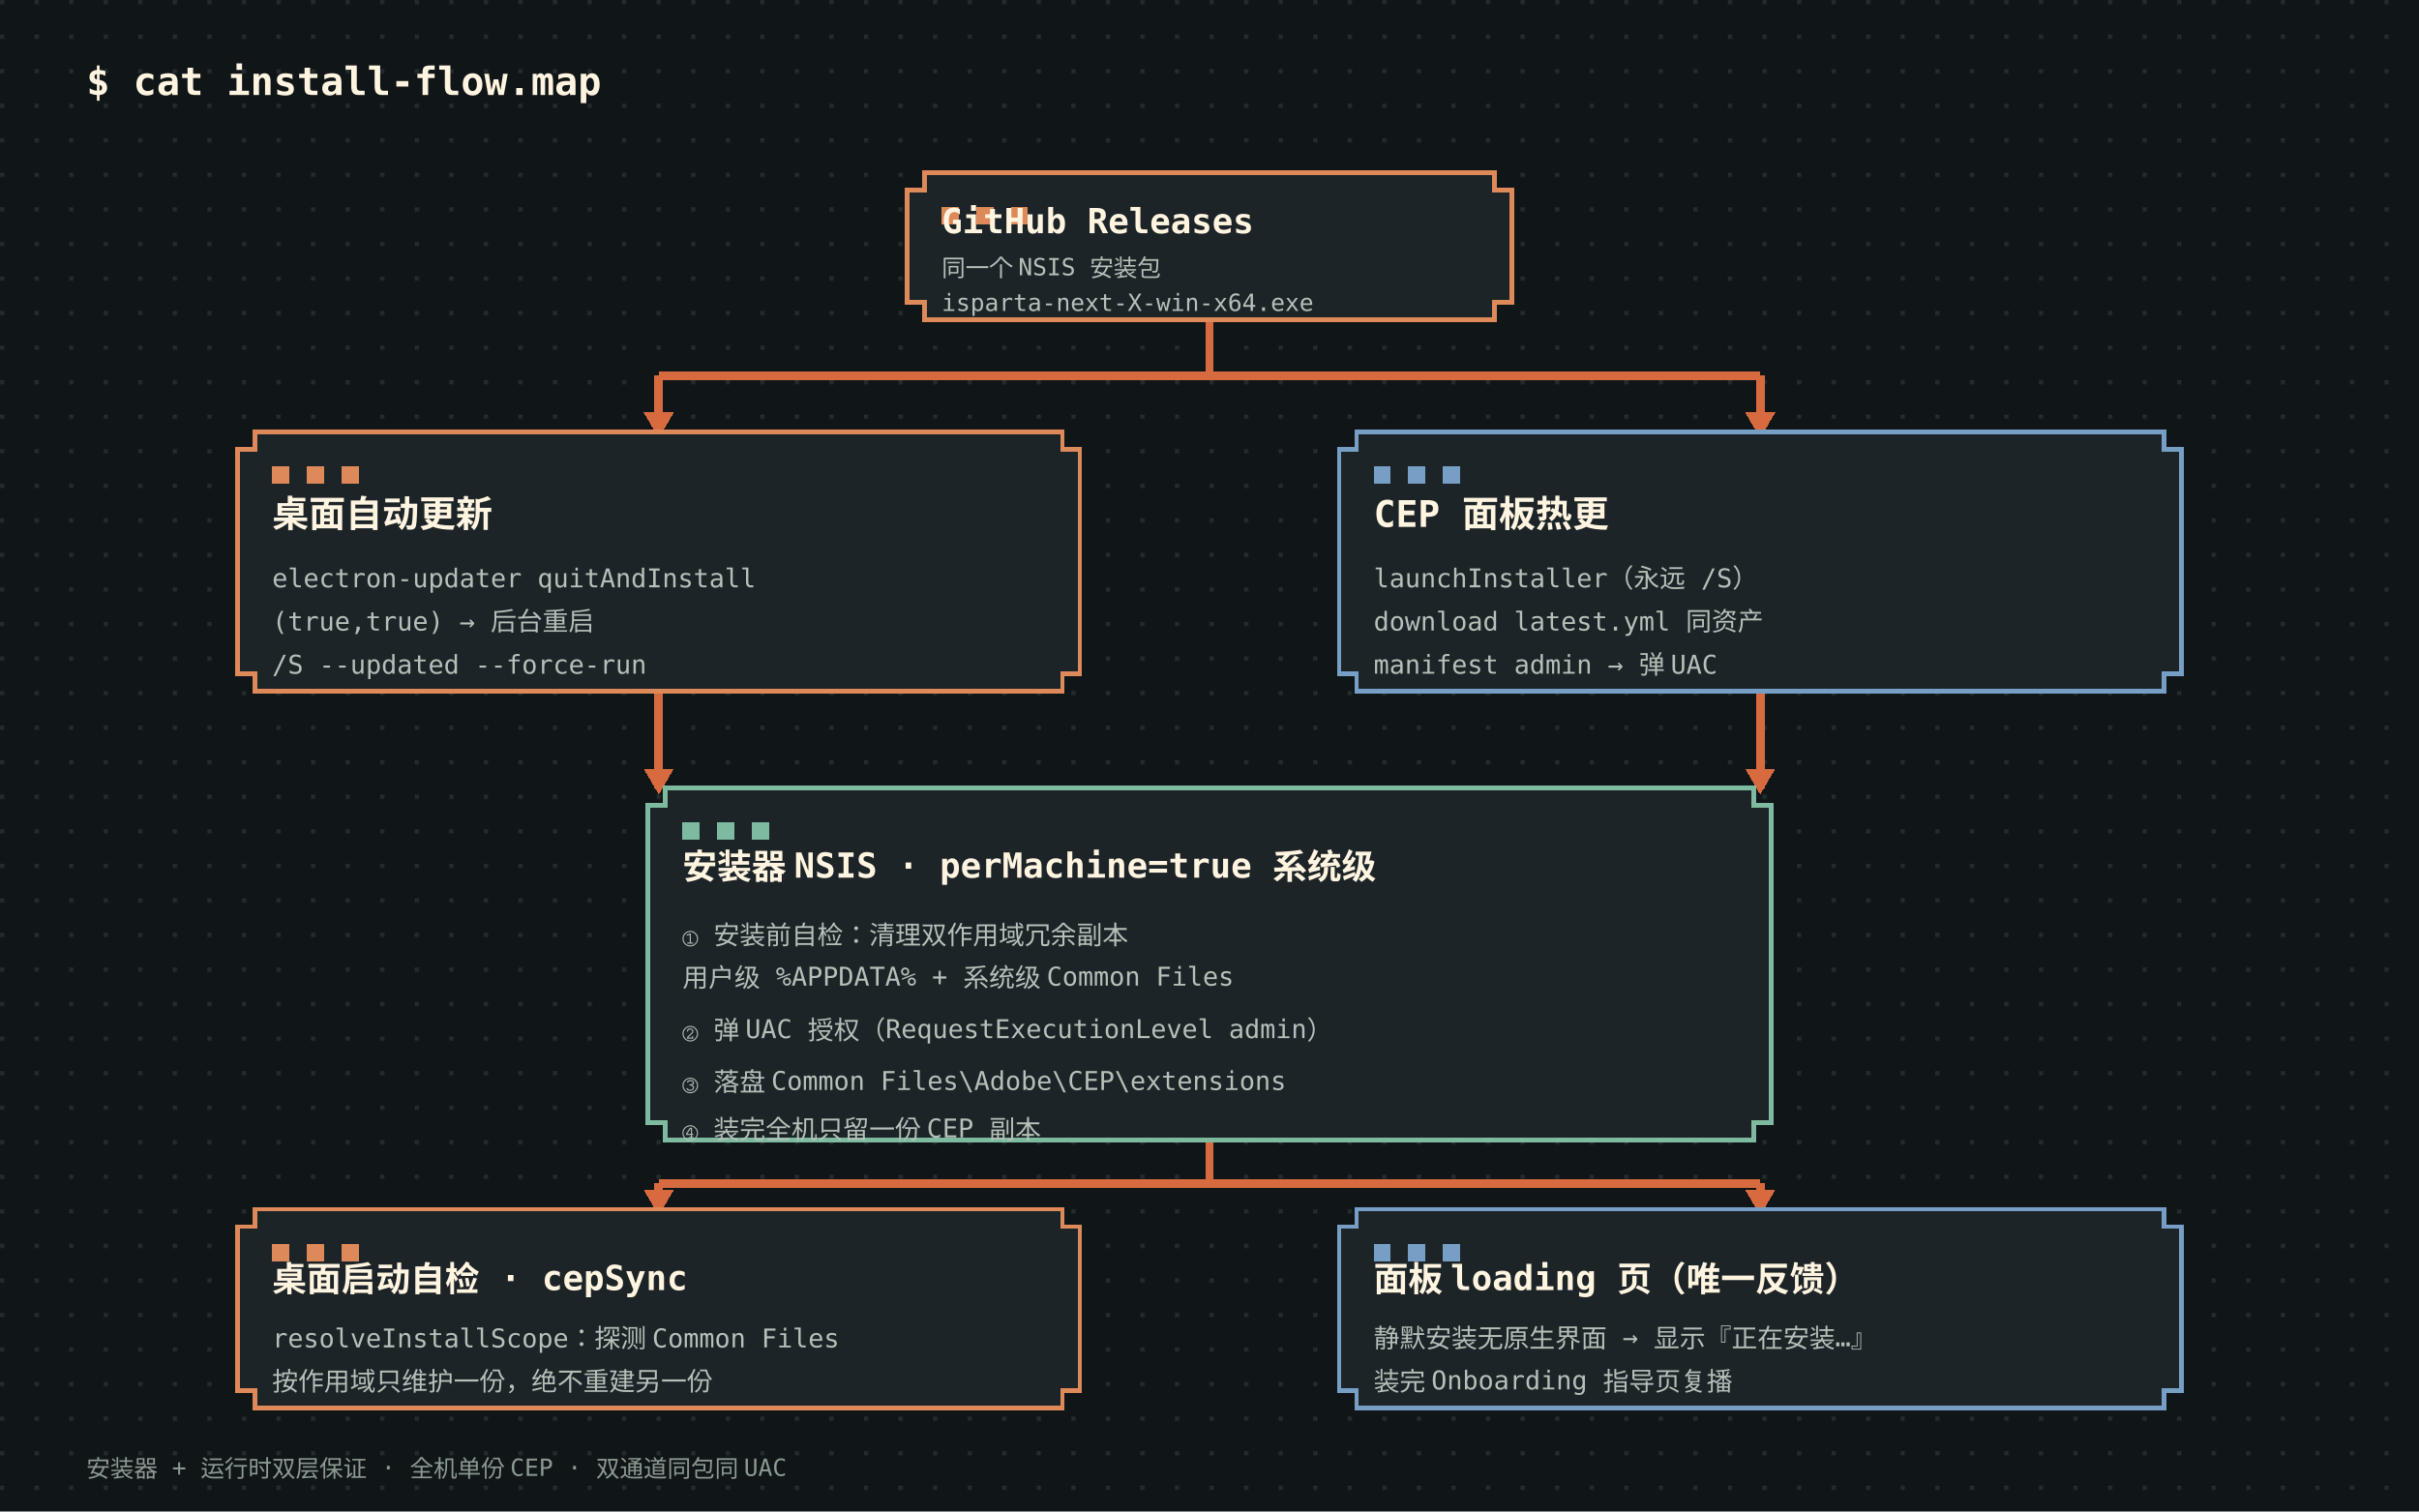
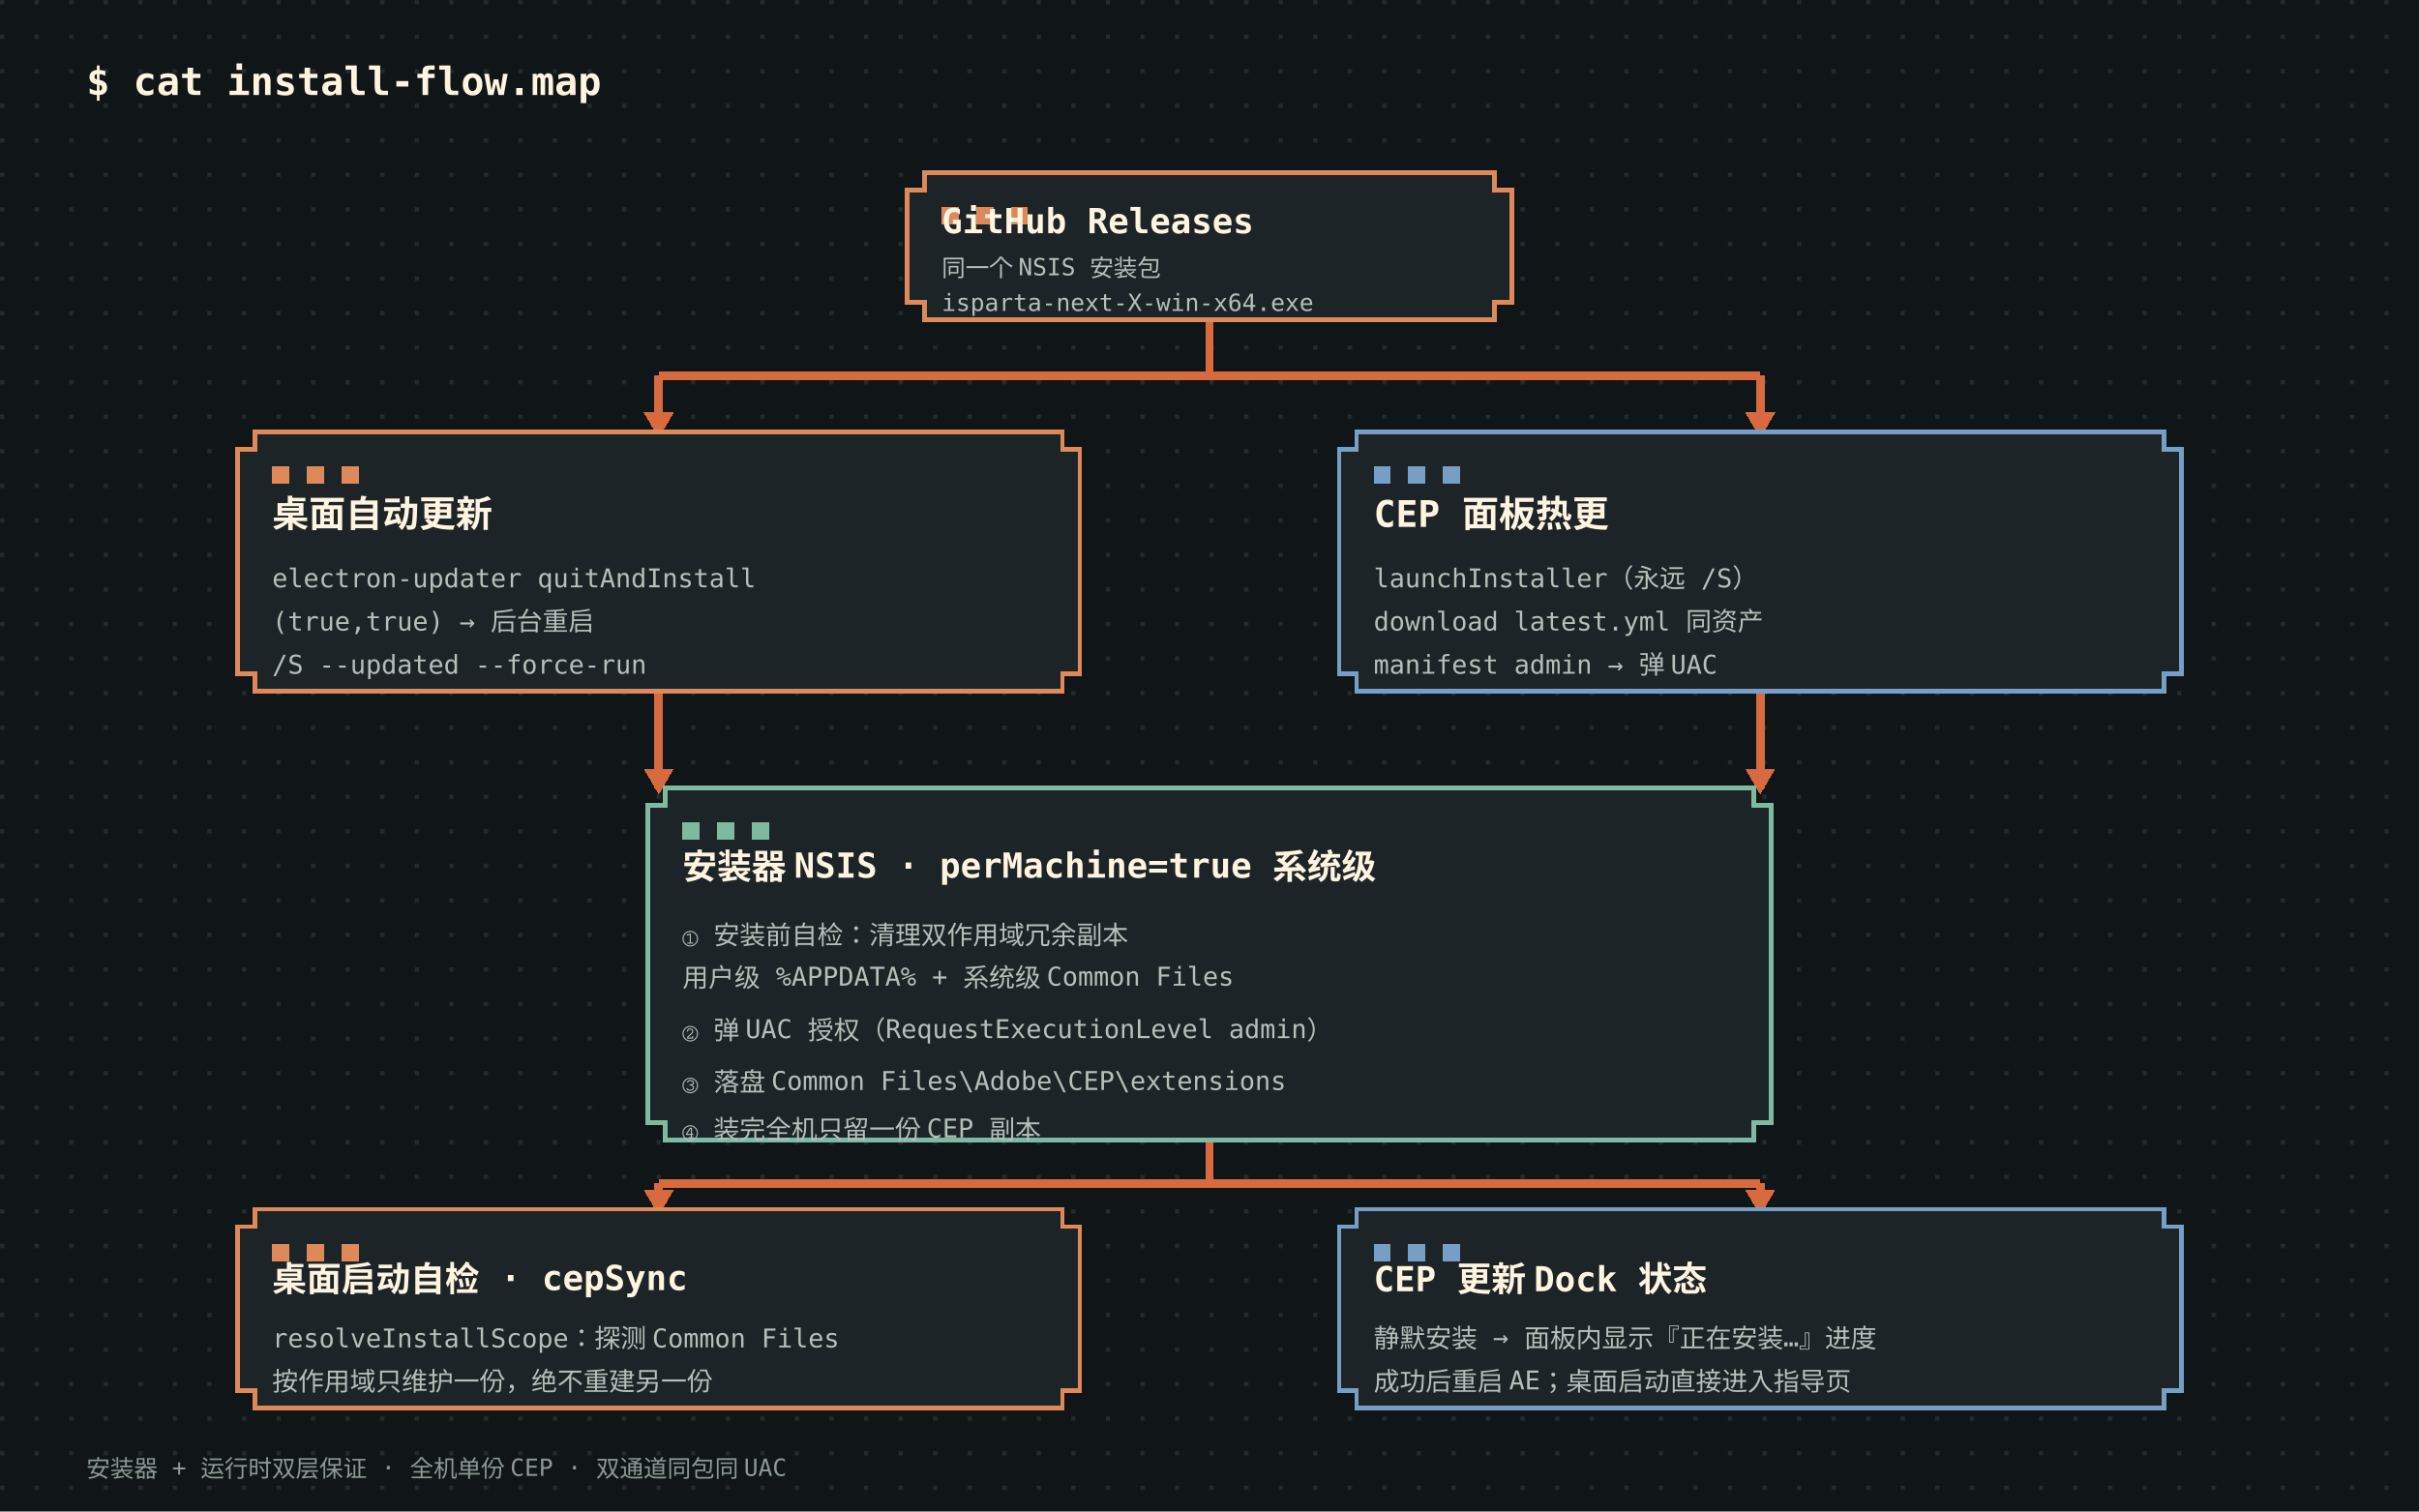
<svg xmlns="http://www.w3.org/2000/svg" width="1120" height="700" viewBox="0 0 1120 700" role="img" aria-labelledby="title desc">
  <defs>
    <pattern id="grid" width="16" height="16" patternUnits="userSpaceOnUse">
      <rect width="2" height="2" fill="#222a2c" />
    </pattern>
  </defs>
  <rect width="1120" height="700" fill="#101518" />
  <rect width="1120" height="700" fill="url(#grid)" />
  <g fill="#fff4df" font-family="ui-monospace,SFMono-Regular,Consolas,'PingFang SC','Microsoft YaHei',monospace">
    <text x="40" y="44" font-size="18" font-weight="bold">$ cat install-flow.map</text>
  </g>
  <g fill="none" stroke="#d76a3e" stroke-width="4" shape-rendering="crispEdges">
    <path d="M560 148V174" />
    <path d="M305 174H815" />
    <path d="M305 174V200" />
    <path d="M815 174V200" />
    <path d="M305 320V365" />
    <path d="M815 320V365" />
    <path d="M560 528V548" />
    <path d="M305 548H815" />
    <path d="M305 548V560" />
    <path d="M815 548V560" />
  </g>
  <g fill="#d76a3e" shape-rendering="crispEdges">
    <path d="M298 191H312L305 203Z" />
    <path d="M808 191H822L815 203Z" />
    <path d="M298 356H312L305 368Z" />
    <path d="M808 356H822L815 368Z" />
    <path d="M298 551H312L305 563Z" />
    <path d="M808 551H822L815 563Z" />
  </g>
  <path d="M428 80H692V88H700V140H692V148H428V140H420V88H428Z" fill="#1c2428" stroke="#dd8959" stroke-width="2" shape-rendering="crispEdges" />
  <path d="M436 96h8v8h-8zm16 0h8v8h-8zm16 0h8v8h-8z" fill="#dd8959" shape-rendering="crispEdges" />
  <g font-family="ui-monospace,SFMono-Regular,Consolas,'PingFang SC','Microsoft YaHei',monospace">
    <text x="436" y="108" fill="#fff4df" font-size="16" font-weight="bold">GitHub Releases</text>
    <text x="436" y="128" fill="#b4c0b8" font-size="11">同一个 NSIS 安装包</text>
    <text x="436" y="144" fill="#b4c0b8" font-size="11">isparta-next-X-win-x64.exe</text>
  </g>
  <path d="M118 200H492V208H500V312H492V320H118V312H110V208H118Z" fill="#1c2428" stroke="#dd8959" stroke-width="2" shape-rendering="crispEdges" />
  <path d="M126 216h8v8h-8zm16 0h8v8h-8zm16 0h8v8h-8z" fill="#dd8959" shape-rendering="crispEdges" />
  <g font-family="ui-monospace,SFMono-Regular,Consolas,'PingFang SC','Microsoft YaHei',monospace">
    <text x="126" y="244" fill="#fff4df" font-size="17" font-weight="bold">桌面自动更新</text>
    <text x="126" y="272" fill="#b4c0b8" font-size="12">electron-updater quitAndInstall</text>
    <text x="126" y="292" fill="#b4c0b8" font-size="12">(true,true) → 后台重启</text>
    <text x="126" y="312" fill="#b4c0b8" font-size="12">/S --updated --force-run</text>
  </g>
  <path d="M628 200H1002V208H1010V312H1002V320H628V312H620V208H628Z" fill="#1c2428" stroke="#779fc6" stroke-width="2" shape-rendering="crispEdges" />
  <path d="M636 216h8v8h-8zm16 0h8v8h-8zm16 0h8v8h-8z" fill="#779fc6" shape-rendering="crispEdges" />
  <g font-family="ui-monospace,SFMono-Regular,Consolas,'PingFang SC','Microsoft YaHei',monospace">
    <text x="636" y="244" fill="#fff4df" font-size="17" font-weight="bold">CEP 面板热更</text>
    <text x="636" y="272" fill="#b4c0b8" font-size="12">launchInstaller（永远 /S）</text>
    <text x="636" y="292" fill="#b4c0b8" font-size="12">download latest.yml 同资产</text>
    <text x="636" y="312" fill="#b4c0b8" font-size="12">manifest admin → 弹 UAC</text>
  </g>
  <path d="M308 365H812V373H820V520H812V528H308V520H300V373H308Z" fill="#1c2428" stroke="#7dba9f" stroke-width="2" shape-rendering="crispEdges" />
  <path d="M316 381h8v8h-8zm16 0h8v8h-8zm16 0h8v8h-8z" fill="#7dba9f" shape-rendering="crispEdges" />
  <g font-family="ui-monospace,SFMono-Regular,Consolas,'PingFang SC','Microsoft YaHei',monospace">
    <text x="316" y="407" fill="#fff4df" font-size="16" font-weight="bold">安装器 NSIS · perMachine=true 系统级</text>
    <text x="316" y="437" fill="#b4c0b8" font-size="12">① 安装前自检：清理双作用域冗余副本</text>
    <text x="316" y="457" fill="#b4c0b8" font-size="12">   用户级 %APPDATA% + 系统级 Common Files</text>
    <text x="316" y="481" fill="#b4c0b8" font-size="12">② 弹 UAC 授权（RequestExecutionLevel admin）</text>
    <text x="316" y="505" fill="#b4c0b8" font-size="12">③ 落盘 Common Files\Adobe\CEP\extensions</text>
    <text x="316" y="527" fill="#b4c0b8" font-size="12">④ 装完全机只留一份 CEP 副本</text>
  </g>
  <path d="M118 560H492V568H500V644H492V652H118V644H110V568H118Z" fill="#1c2428" stroke="#dd8959" stroke-width="2" shape-rendering="crispEdges" />
  <path d="M126 576h8v8h-8zm16 0h8v8h-8zm16 0h8v8h-8z" fill="#dd8959" shape-rendering="crispEdges" />
  <g font-family="ui-monospace,SFMono-Regular,Consolas,'PingFang SC','Microsoft YaHei',monospace">
    <text x="126" y="598" fill="#fff4df" font-size="16" font-weight="bold">桌面启动自检 · cepSync</text>
    <text x="126" y="624" fill="#b4c0b8" font-size="12">resolveInstallScope：探测 Common Files</text>
    <text x="126" y="644" fill="#b4c0b8" font-size="12">按作用域只维护一份，绝不重建另一份</text>
  </g>
  <path d="M628 560H1002V568H1010V644H1002V652H628V644H620V568H628Z" fill="#1c2428" stroke="#779fc6" stroke-width="2" shape-rendering="crispEdges" />
  <path d="M636 576h8v8h-8zm16 0h8v8h-8zm16 0h8v8h-8z" fill="#779fc6" shape-rendering="crispEdges" />
  <g font-family="ui-monospace,SFMono-Regular,Consolas,'PingFang SC','Microsoft YaHei',monospace">
-     <text x="636" y="598" fill="#fff4df" font-size="16" font-weight="bold">面板 loading 页（唯一反馈）</text>
-     <text x="636" y="624" fill="#b4c0b8" font-size="12">静默安装无原生界面 → 显示『正在安装…』</text>
-     <text x="636" y="644" fill="#b4c0b8" font-size="12">装完 Onboarding 指导页复播</text>
+     <text x="636" y="598" fill="#fff4df" font-size="16" font-weight="bold">CEP 更新 Dock 状态</text>
+     <text x="636" y="624" fill="#b4c0b8" font-size="12">静默安装 → 面板内显示『正在安装…』进度</text>
+     <text x="636" y="644" fill="#b4c0b8" font-size="12">成功后重启 AE；桌面启动直接进入指导页</text>
  </g>
  <g font-family="ui-monospace,SFMono-Regular,Consolas,'PingFang SC','Microsoft YaHei',monospace" font-size="11" fill="#8b9a92">
    <text x="40" y="684">安装器 + 运行时双层保证 · 全机单份 CEP · 双通道同包同 UAC</text>
  </g>
</svg>
